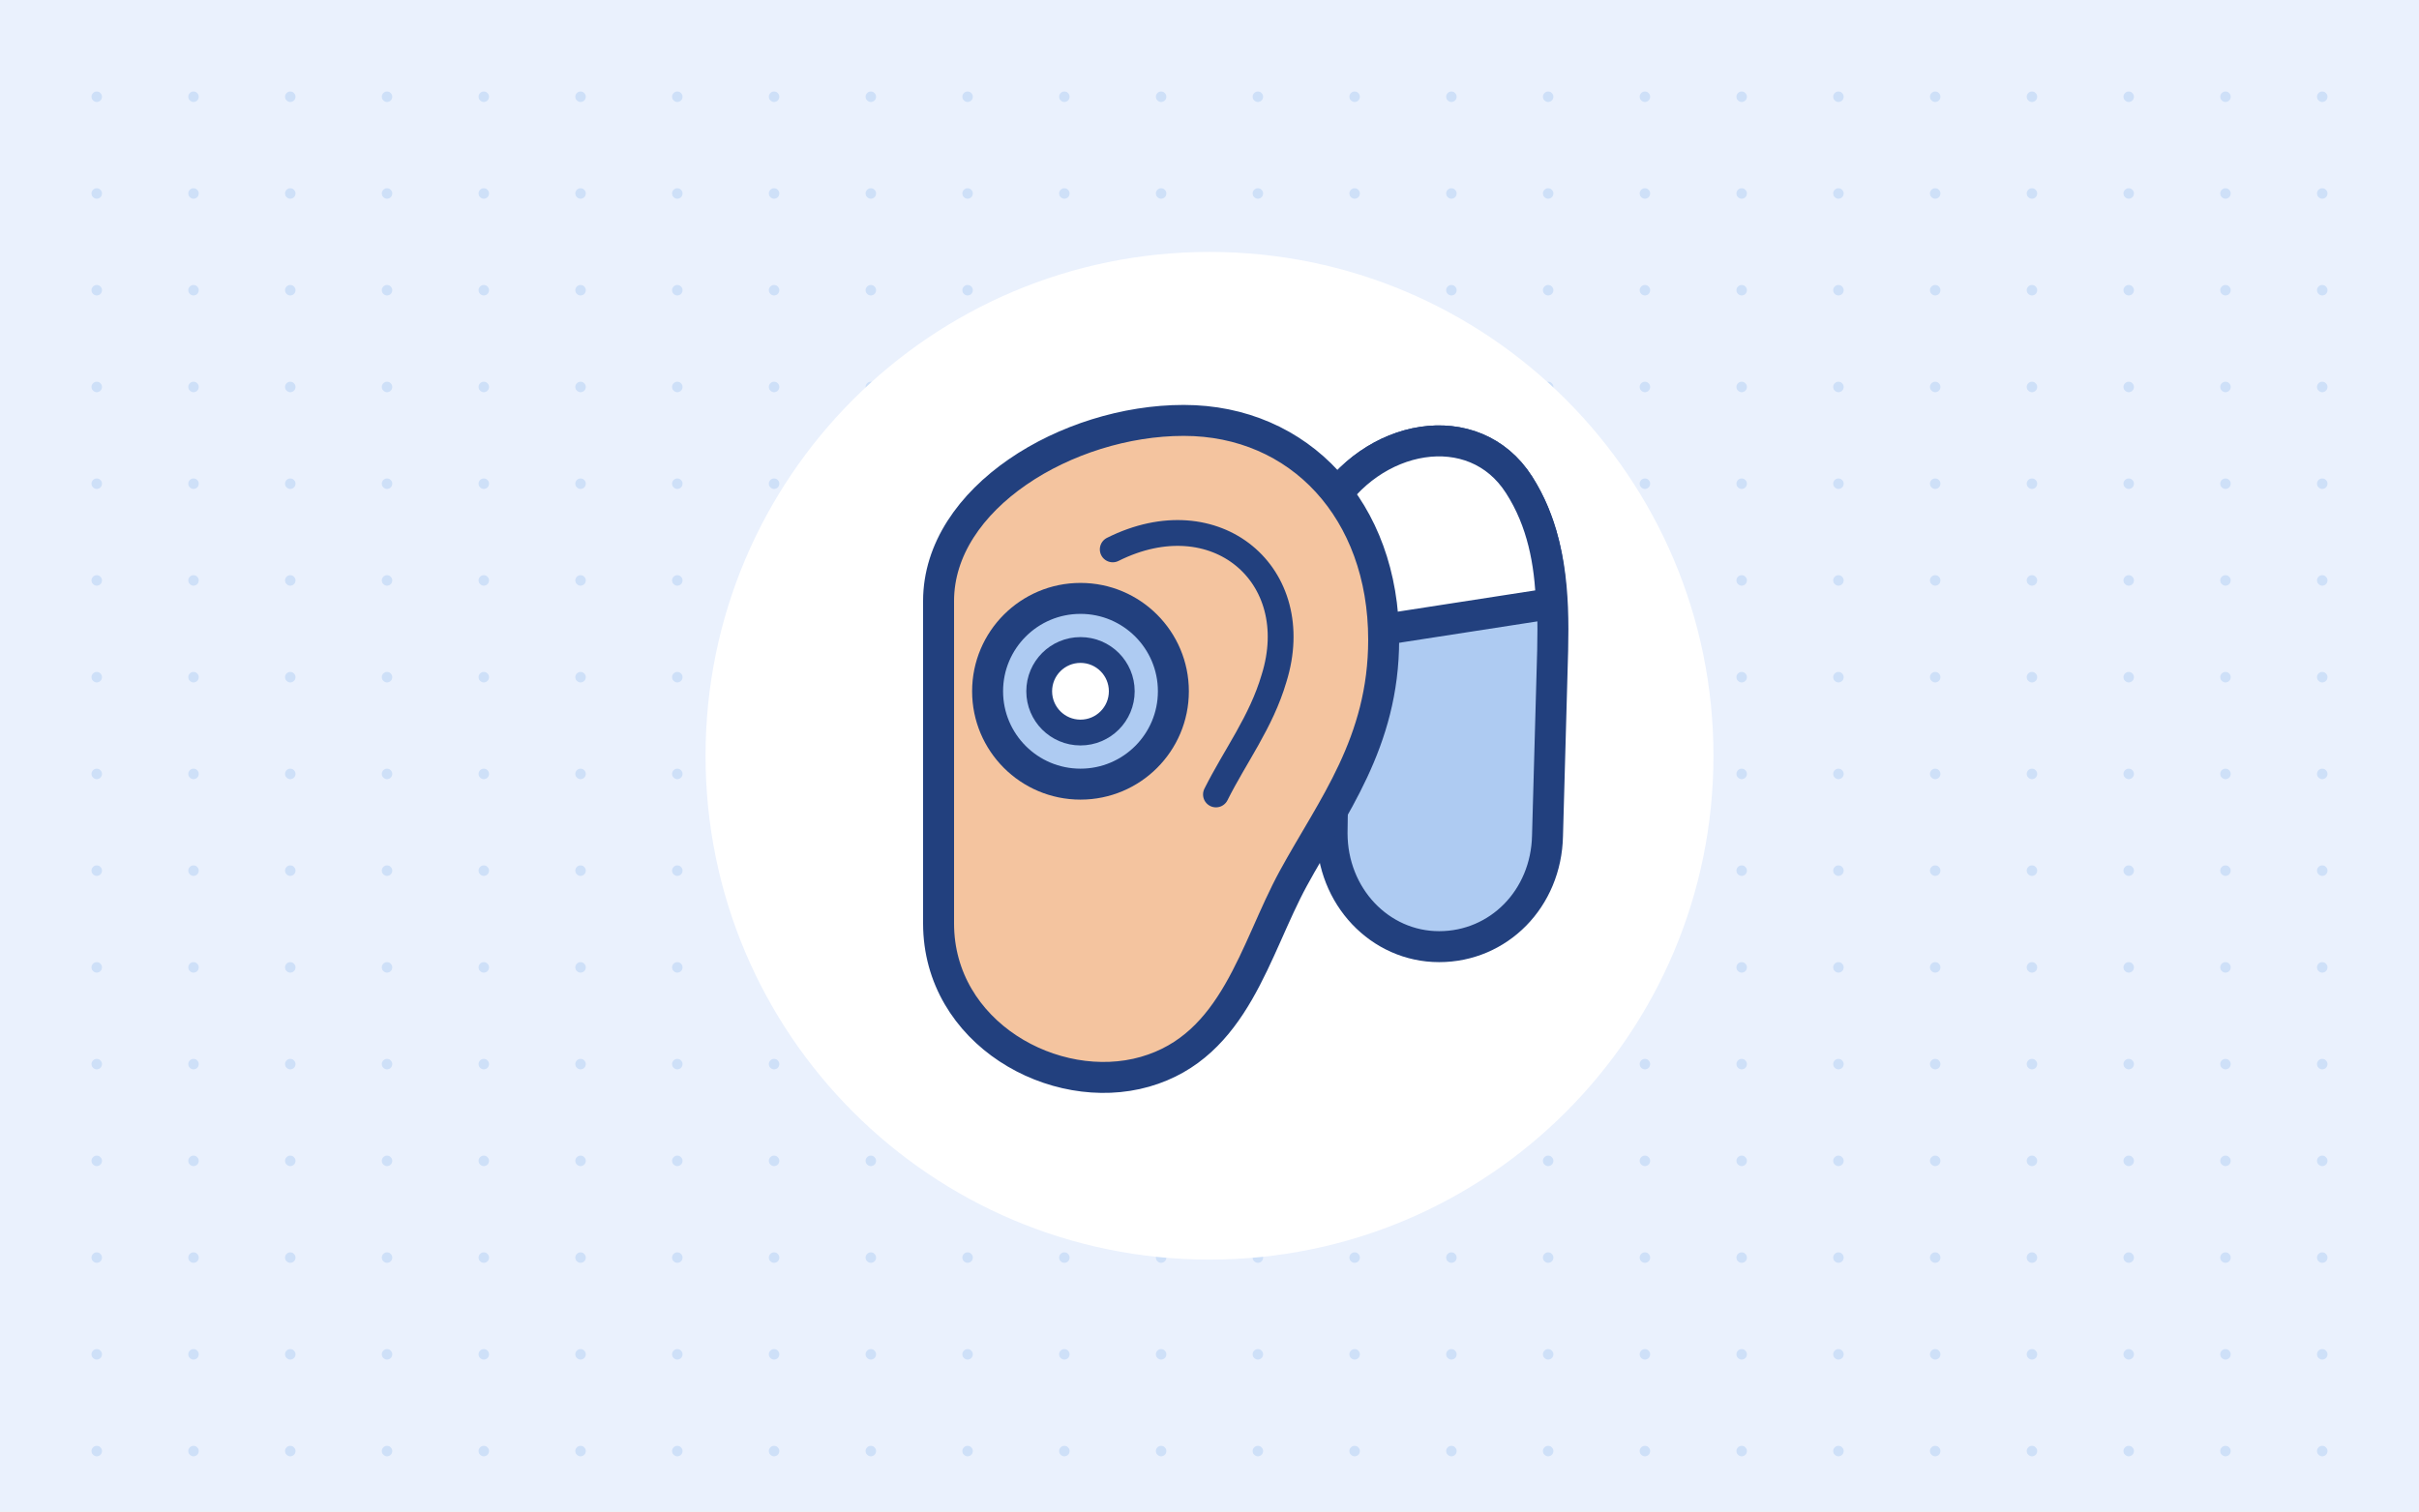
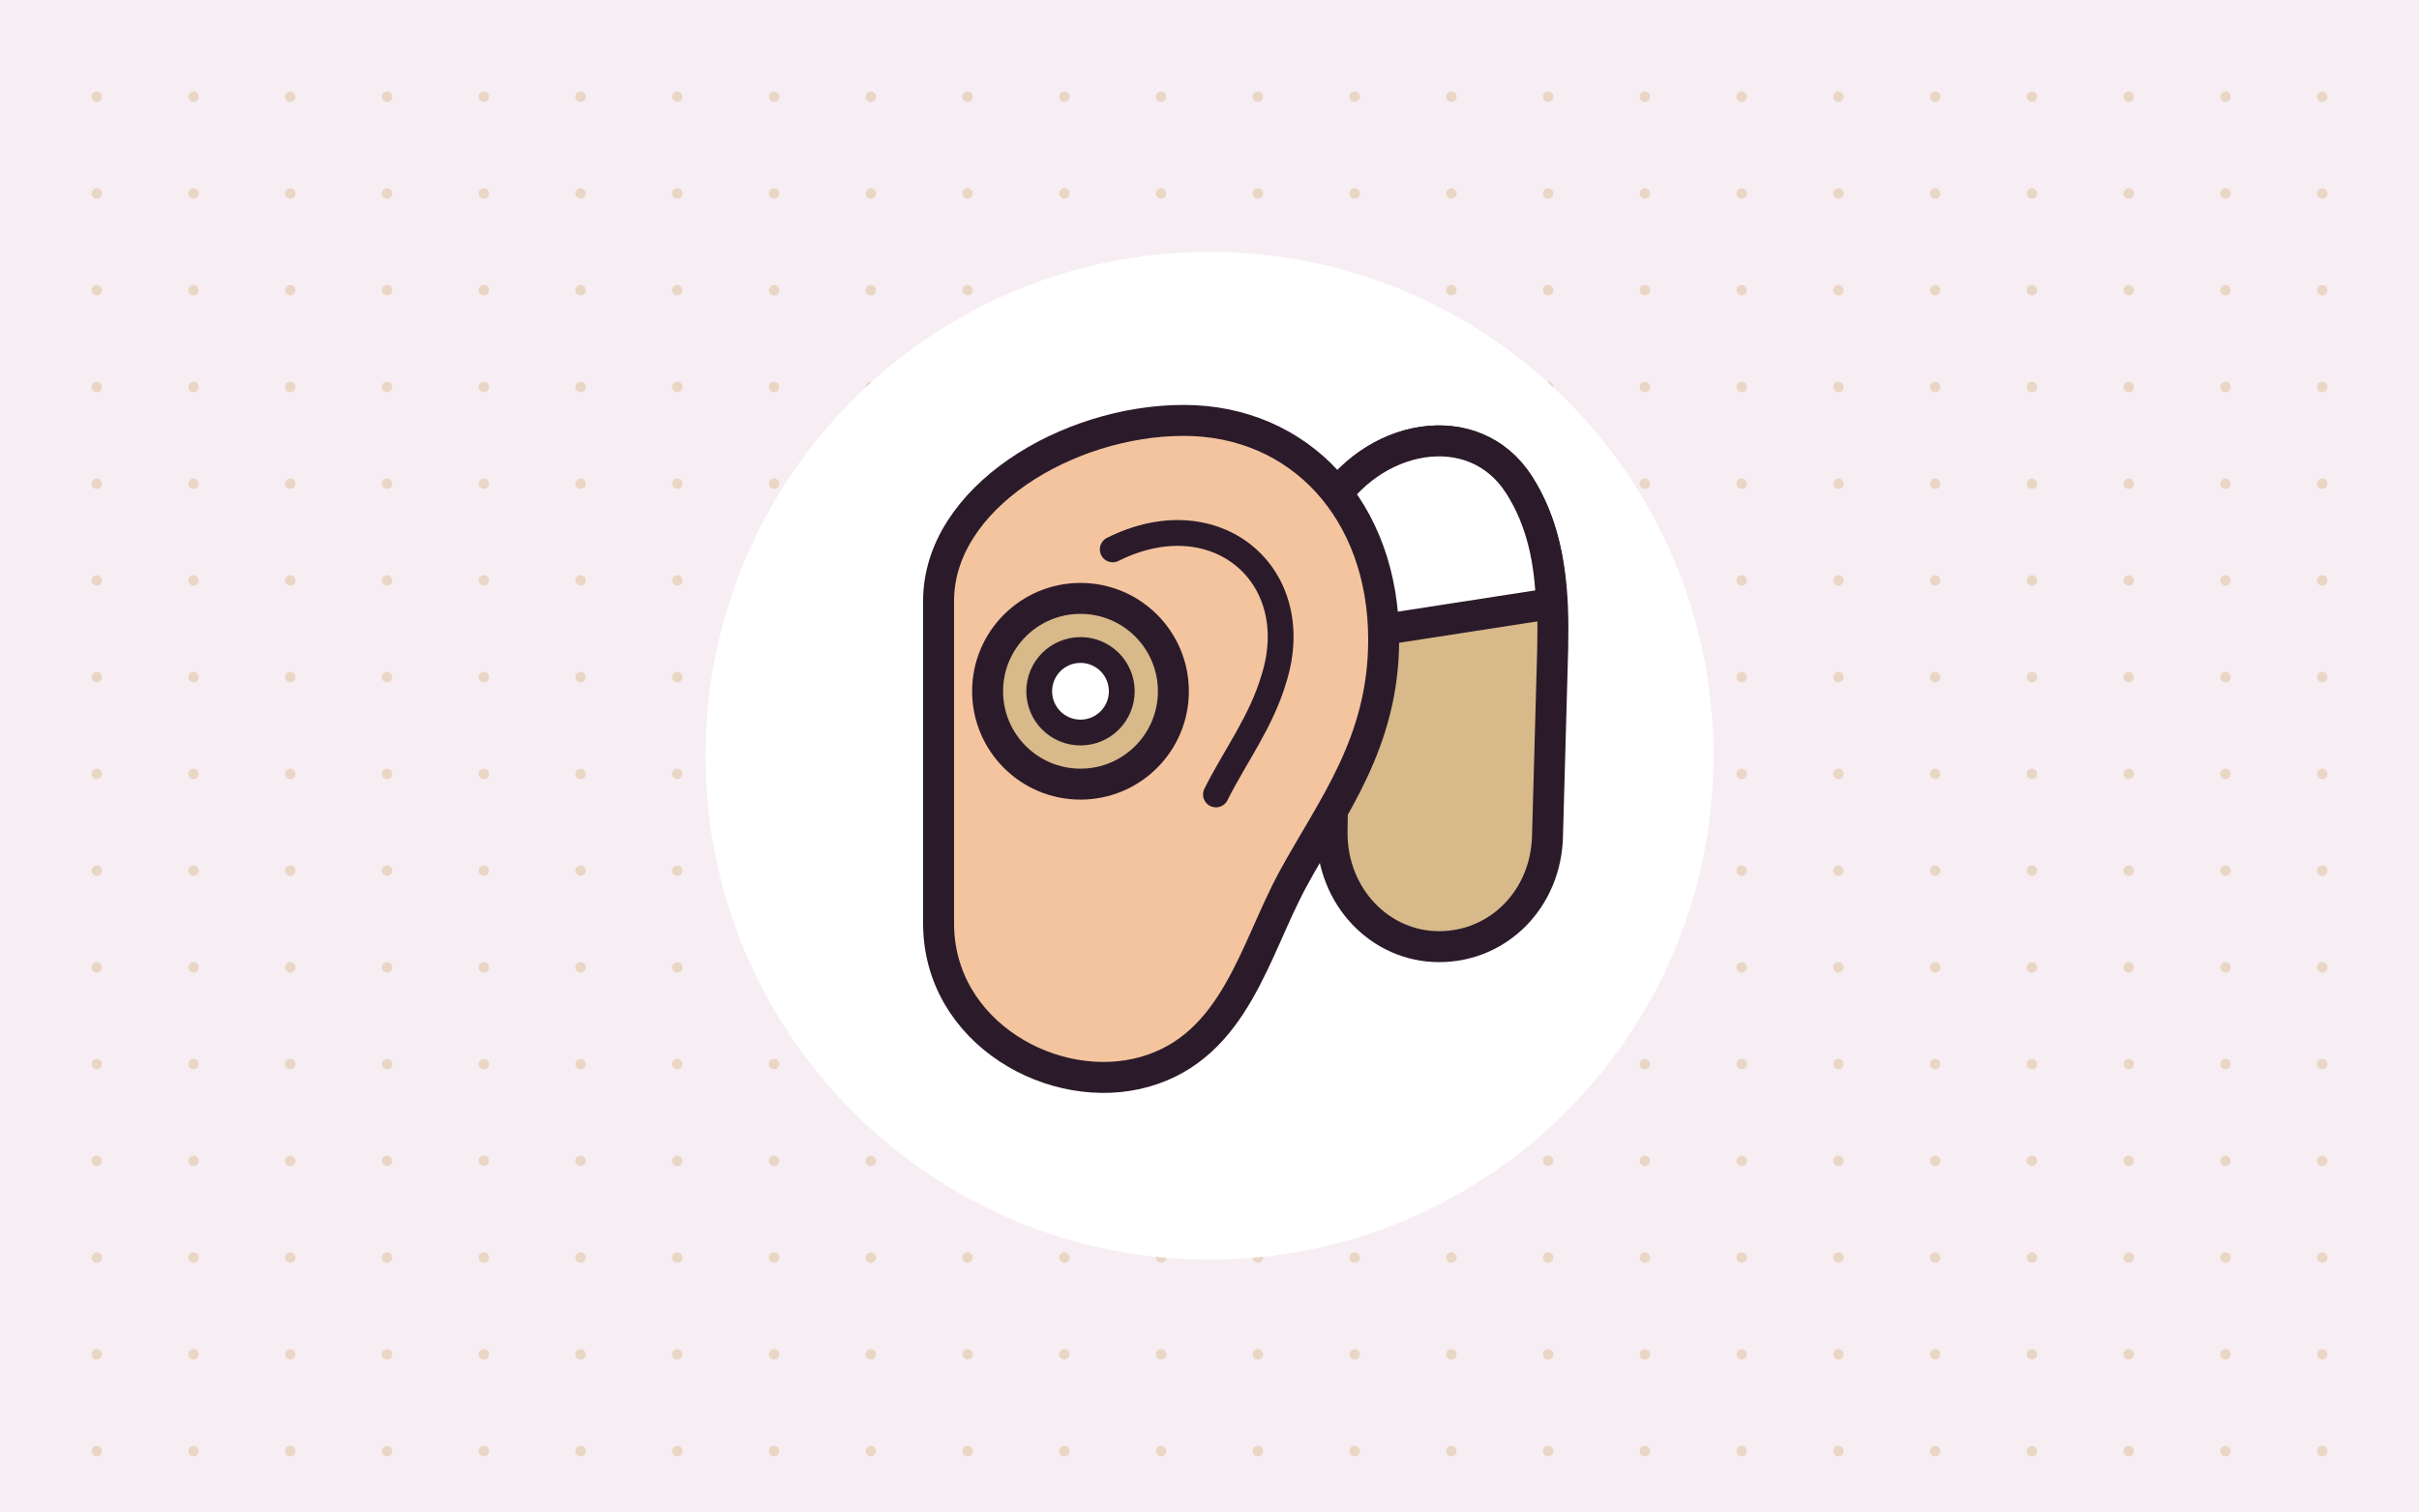
<svg xmlns="http://www.w3.org/2000/svg" viewBox="0 0 1200 750" width="1200" height="750" role="img" aria-label="Иллюстрация">
-   <rect width="1200" height="750" fill="#eaf1fd" />
-   <g fill="#aecbf2" opacity="0.45">
+   <rect width="1200" height="750" fill="#f7eef4" />
+   <g fill="#d8b98a" opacity="0.45">
    <circle cx="48" cy="48" r="2.6" />
    <circle cx="96" cy="48" r="2.6" />
    <circle cx="144" cy="48" r="2.6" />
    <circle cx="192" cy="48" r="2.6" />
    <circle cx="240" cy="48" r="2.6" />
    <circle cx="288" cy="48" r="2.6" />
    <circle cx="336" cy="48" r="2.6" />
    <circle cx="384" cy="48" r="2.6" />
    <circle cx="432" cy="48" r="2.6" />
    <circle cx="480" cy="48" r="2.6" />
    <circle cx="528" cy="48" r="2.6" />
    <circle cx="576" cy="48" r="2.6" />
    <circle cx="624" cy="48" r="2.6" />
    <circle cx="672" cy="48" r="2.6" />
    <circle cx="720" cy="48" r="2.6" />
    <circle cx="768" cy="48" r="2.6" />
    <circle cx="816" cy="48" r="2.6" />
    <circle cx="864" cy="48" r="2.6" />
    <circle cx="912" cy="48" r="2.6" />
    <circle cx="960" cy="48" r="2.6" />
    <circle cx="1008" cy="48" r="2.6" />
    <circle cx="1056" cy="48" r="2.6" />
    <circle cx="1104" cy="48" r="2.6" />
    <circle cx="1152" cy="48" r="2.6" />
    <circle cx="48" cy="96" r="2.6" />
    <circle cx="96" cy="96" r="2.6" />
    <circle cx="144" cy="96" r="2.6" />
    <circle cx="192" cy="96" r="2.6" />
    <circle cx="240" cy="96" r="2.6" />
    <circle cx="288" cy="96" r="2.6" />
    <circle cx="336" cy="96" r="2.6" />
    <circle cx="384" cy="96" r="2.6" />
    <circle cx="432" cy="96" r="2.6" />
    <circle cx="480" cy="96" r="2.6" />
    <circle cx="528" cy="96" r="2.6" />
    <circle cx="576" cy="96" r="2.6" />
    <circle cx="624" cy="96" r="2.6" />
    <circle cx="672" cy="96" r="2.6" />
    <circle cx="720" cy="96" r="2.6" />
    <circle cx="768" cy="96" r="2.6" />
    <circle cx="816" cy="96" r="2.6" />
    <circle cx="864" cy="96" r="2.6" />
    <circle cx="912" cy="96" r="2.6" />
    <circle cx="960" cy="96" r="2.6" />
    <circle cx="1008" cy="96" r="2.6" />
    <circle cx="1056" cy="96" r="2.6" />
    <circle cx="1104" cy="96" r="2.6" />
    <circle cx="1152" cy="96" r="2.6" />
    <circle cx="48" cy="144" r="2.6" />
    <circle cx="96" cy="144" r="2.6" />
    <circle cx="144" cy="144" r="2.6" />
    <circle cx="192" cy="144" r="2.6" />
    <circle cx="240" cy="144" r="2.6" />
    <circle cx="288" cy="144" r="2.6" />
    <circle cx="336" cy="144" r="2.6" />
    <circle cx="384" cy="144" r="2.6" />
    <circle cx="432" cy="144" r="2.6" />
    <circle cx="480" cy="144" r="2.6" />
    <circle cx="528" cy="144" r="2.6" />
    <circle cx="576" cy="144" r="2.6" />
    <circle cx="624" cy="144" r="2.6" />
    <circle cx="672" cy="144" r="2.6" />
    <circle cx="720" cy="144" r="2.6" />
    <circle cx="768" cy="144" r="2.6" />
    <circle cx="816" cy="144" r="2.6" />
    <circle cx="864" cy="144" r="2.6" />
    <circle cx="912" cy="144" r="2.6" />
    <circle cx="960" cy="144" r="2.6" />
    <circle cx="1008" cy="144" r="2.6" />
    <circle cx="1056" cy="144" r="2.6" />
    <circle cx="1104" cy="144" r="2.6" />
    <circle cx="1152" cy="144" r="2.6" />
    <circle cx="48" cy="192" r="2.6" />
    <circle cx="96" cy="192" r="2.6" />
    <circle cx="144" cy="192" r="2.6" />
    <circle cx="192" cy="192" r="2.6" />
    <circle cx="240" cy="192" r="2.6" />
    <circle cx="288" cy="192" r="2.6" />
    <circle cx="336" cy="192" r="2.6" />
    <circle cx="384" cy="192" r="2.6" />
    <circle cx="432" cy="192" r="2.6" />
    <circle cx="480" cy="192" r="2.6" />
    <circle cx="528" cy="192" r="2.6" />
    <circle cx="576" cy="192" r="2.6" />
    <circle cx="624" cy="192" r="2.6" />
    <circle cx="672" cy="192" r="2.6" />
    <circle cx="720" cy="192" r="2.6" />
    <circle cx="768" cy="192" r="2.6" />
    <circle cx="816" cy="192" r="2.6" />
    <circle cx="864" cy="192" r="2.6" />
    <circle cx="912" cy="192" r="2.6" />
    <circle cx="960" cy="192" r="2.6" />
    <circle cx="1008" cy="192" r="2.6" />
    <circle cx="1056" cy="192" r="2.6" />
    <circle cx="1104" cy="192" r="2.6" />
    <circle cx="1152" cy="192" r="2.6" />
    <circle cx="48" cy="240" r="2.6" />
    <circle cx="96" cy="240" r="2.6" />
    <circle cx="144" cy="240" r="2.6" />
    <circle cx="192" cy="240" r="2.6" />
    <circle cx="240" cy="240" r="2.6" />
    <circle cx="288" cy="240" r="2.6" />
    <circle cx="336" cy="240" r="2.6" />
    <circle cx="384" cy="240" r="2.6" />
    <circle cx="432" cy="240" r="2.6" />
    <circle cx="480" cy="240" r="2.6" />
    <circle cx="528" cy="240" r="2.6" />
    <circle cx="576" cy="240" r="2.6" />
    <circle cx="624" cy="240" r="2.6" />
    <circle cx="672" cy="240" r="2.6" />
    <circle cx="720" cy="240" r="2.6" />
    <circle cx="768" cy="240" r="2.6" />
    <circle cx="816" cy="240" r="2.6" />
    <circle cx="864" cy="240" r="2.6" />
    <circle cx="912" cy="240" r="2.6" />
    <circle cx="960" cy="240" r="2.6" />
    <circle cx="1008" cy="240" r="2.6" />
    <circle cx="1056" cy="240" r="2.6" />
    <circle cx="1104" cy="240" r="2.6" />
    <circle cx="1152" cy="240" r="2.6" />
    <circle cx="48" cy="288" r="2.6" />
    <circle cx="96" cy="288" r="2.6" />
    <circle cx="144" cy="288" r="2.6" />
    <circle cx="192" cy="288" r="2.6" />
    <circle cx="240" cy="288" r="2.6" />
    <circle cx="288" cy="288" r="2.6" />
    <circle cx="336" cy="288" r="2.6" />
    <circle cx="384" cy="288" r="2.6" />
    <circle cx="432" cy="288" r="2.6" />
    <circle cx="480" cy="288" r="2.6" />
    <circle cx="528" cy="288" r="2.6" />
    <circle cx="576" cy="288" r="2.6" />
    <circle cx="624" cy="288" r="2.6" />
    <circle cx="672" cy="288" r="2.6" />
    <circle cx="720" cy="288" r="2.6" />
    <circle cx="768" cy="288" r="2.6" />
    <circle cx="816" cy="288" r="2.6" />
    <circle cx="864" cy="288" r="2.6" />
    <circle cx="912" cy="288" r="2.6" />
    <circle cx="960" cy="288" r="2.6" />
    <circle cx="1008" cy="288" r="2.6" />
    <circle cx="1056" cy="288" r="2.6" />
    <circle cx="1104" cy="288" r="2.6" />
    <circle cx="1152" cy="288" r="2.6" />
    <circle cx="48" cy="336" r="2.6" />
    <circle cx="96" cy="336" r="2.6" />
    <circle cx="144" cy="336" r="2.6" />
    <circle cx="192" cy="336" r="2.6" />
    <circle cx="240" cy="336" r="2.6" />
    <circle cx="288" cy="336" r="2.6" />
    <circle cx="336" cy="336" r="2.6" />
    <circle cx="384" cy="336" r="2.6" />
    <circle cx="432" cy="336" r="2.6" />
    <circle cx="480" cy="336" r="2.6" />
    <circle cx="528" cy="336" r="2.6" />
    <circle cx="576" cy="336" r="2.6" />
    <circle cx="624" cy="336" r="2.6" />
    <circle cx="672" cy="336" r="2.6" />
    <circle cx="720" cy="336" r="2.6" />
    <circle cx="768" cy="336" r="2.6" />
    <circle cx="816" cy="336" r="2.6" />
    <circle cx="864" cy="336" r="2.6" />
    <circle cx="912" cy="336" r="2.6" />
    <circle cx="960" cy="336" r="2.6" />
    <circle cx="1008" cy="336" r="2.6" />
    <circle cx="1056" cy="336" r="2.6" />
    <circle cx="1104" cy="336" r="2.6" />
    <circle cx="1152" cy="336" r="2.6" />
    <circle cx="48" cy="384" r="2.6" />
    <circle cx="96" cy="384" r="2.6" />
    <circle cx="144" cy="384" r="2.6" />
    <circle cx="192" cy="384" r="2.6" />
    <circle cx="240" cy="384" r="2.6" />
    <circle cx="288" cy="384" r="2.6" />
    <circle cx="336" cy="384" r="2.6" />
    <circle cx="384" cy="384" r="2.6" />
    <circle cx="432" cy="384" r="2.6" />
    <circle cx="480" cy="384" r="2.6" />
    <circle cx="528" cy="384" r="2.6" />
    <circle cx="576" cy="384" r="2.6" />
    <circle cx="624" cy="384" r="2.6" />
    <circle cx="672" cy="384" r="2.6" />
    <circle cx="720" cy="384" r="2.6" />
    <circle cx="768" cy="384" r="2.6" />
    <circle cx="816" cy="384" r="2.6" />
    <circle cx="864" cy="384" r="2.6" />
    <circle cx="912" cy="384" r="2.6" />
    <circle cx="960" cy="384" r="2.6" />
    <circle cx="1008" cy="384" r="2.6" />
    <circle cx="1056" cy="384" r="2.6" />
    <circle cx="1104" cy="384" r="2.6" />
    <circle cx="1152" cy="384" r="2.6" />
    <circle cx="48" cy="432" r="2.6" />
    <circle cx="96" cy="432" r="2.6" />
    <circle cx="144" cy="432" r="2.6" />
    <circle cx="192" cy="432" r="2.6" />
    <circle cx="240" cy="432" r="2.6" />
    <circle cx="288" cy="432" r="2.6" />
    <circle cx="336" cy="432" r="2.6" />
    <circle cx="384" cy="432" r="2.6" />
    <circle cx="432" cy="432" r="2.6" />
    <circle cx="480" cy="432" r="2.6" />
    <circle cx="528" cy="432" r="2.6" />
    <circle cx="576" cy="432" r="2.6" />
    <circle cx="624" cy="432" r="2.6" />
    <circle cx="672" cy="432" r="2.6" />
    <circle cx="720" cy="432" r="2.6" />
    <circle cx="768" cy="432" r="2.6" />
    <circle cx="816" cy="432" r="2.6" />
    <circle cx="864" cy="432" r="2.6" />
    <circle cx="912" cy="432" r="2.6" />
    <circle cx="960" cy="432" r="2.6" />
    <circle cx="1008" cy="432" r="2.6" />
    <circle cx="1056" cy="432" r="2.6" />
    <circle cx="1104" cy="432" r="2.6" />
    <circle cx="1152" cy="432" r="2.6" />
    <circle cx="48" cy="480" r="2.6" />
    <circle cx="96" cy="480" r="2.6" />
    <circle cx="144" cy="480" r="2.6" />
    <circle cx="192" cy="480" r="2.6" />
    <circle cx="240" cy="480" r="2.6" />
    <circle cx="288" cy="480" r="2.6" />
    <circle cx="336" cy="480" r="2.6" />
    <circle cx="384" cy="480" r="2.6" />
    <circle cx="432" cy="480" r="2.6" />
    <circle cx="480" cy="480" r="2.6" />
    <circle cx="528" cy="480" r="2.6" />
    <circle cx="576" cy="480" r="2.6" />
    <circle cx="624" cy="480" r="2.6" />
    <circle cx="672" cy="480" r="2.6" />
    <circle cx="720" cy="480" r="2.6" />
    <circle cx="768" cy="480" r="2.6" />
    <circle cx="816" cy="480" r="2.6" />
    <circle cx="864" cy="480" r="2.6" />
    <circle cx="912" cy="480" r="2.6" />
    <circle cx="960" cy="480" r="2.6" />
    <circle cx="1008" cy="480" r="2.6" />
    <circle cx="1056" cy="480" r="2.6" />
    <circle cx="1104" cy="480" r="2.6" />
    <circle cx="1152" cy="480" r="2.6" />
    <circle cx="48" cy="528" r="2.6" />
    <circle cx="96" cy="528" r="2.6" />
    <circle cx="144" cy="528" r="2.6" />
    <circle cx="192" cy="528" r="2.6" />
    <circle cx="240" cy="528" r="2.6" />
    <circle cx="288" cy="528" r="2.6" />
    <circle cx="336" cy="528" r="2.6" />
    <circle cx="384" cy="528" r="2.6" />
    <circle cx="432" cy="528" r="2.6" />
    <circle cx="480" cy="528" r="2.6" />
    <circle cx="528" cy="528" r="2.6" />
    <circle cx="576" cy="528" r="2.6" />
    <circle cx="624" cy="528" r="2.6" />
    <circle cx="672" cy="528" r="2.6" />
    <circle cx="720" cy="528" r="2.6" />
    <circle cx="768" cy="528" r="2.6" />
    <circle cx="816" cy="528" r="2.6" />
    <circle cx="864" cy="528" r="2.6" />
    <circle cx="912" cy="528" r="2.6" />
    <circle cx="960" cy="528" r="2.6" />
    <circle cx="1008" cy="528" r="2.6" />
    <circle cx="1056" cy="528" r="2.6" />
    <circle cx="1104" cy="528" r="2.6" />
    <circle cx="1152" cy="528" r="2.6" />
    <circle cx="48" cy="576" r="2.6" />
    <circle cx="96" cy="576" r="2.6" />
    <circle cx="144" cy="576" r="2.6" />
    <circle cx="192" cy="576" r="2.6" />
    <circle cx="240" cy="576" r="2.6" />
    <circle cx="288" cy="576" r="2.6" />
    <circle cx="336" cy="576" r="2.6" />
    <circle cx="384" cy="576" r="2.6" />
    <circle cx="432" cy="576" r="2.6" />
    <circle cx="480" cy="576" r="2.6" />
    <circle cx="528" cy="576" r="2.6" />
    <circle cx="576" cy="576" r="2.6" />
    <circle cx="624" cy="576" r="2.6" />
    <circle cx="672" cy="576" r="2.6" />
    <circle cx="720" cy="576" r="2.6" />
    <circle cx="768" cy="576" r="2.6" />
    <circle cx="816" cy="576" r="2.6" />
    <circle cx="864" cy="576" r="2.6" />
    <circle cx="912" cy="576" r="2.6" />
    <circle cx="960" cy="576" r="2.6" />
    <circle cx="1008" cy="576" r="2.6" />
    <circle cx="1056" cy="576" r="2.6" />
    <circle cx="1104" cy="576" r="2.6" />
    <circle cx="1152" cy="576" r="2.6" />
    <circle cx="48" cy="624" r="2.6" />
    <circle cx="96" cy="624" r="2.6" />
    <circle cx="144" cy="624" r="2.6" />
    <circle cx="192" cy="624" r="2.6" />
    <circle cx="240" cy="624" r="2.6" />
    <circle cx="288" cy="624" r="2.6" />
    <circle cx="336" cy="624" r="2.6" />
    <circle cx="384" cy="624" r="2.6" />
    <circle cx="432" cy="624" r="2.6" />
    <circle cx="480" cy="624" r="2.6" />
    <circle cx="528" cy="624" r="2.6" />
    <circle cx="576" cy="624" r="2.6" />
    <circle cx="624" cy="624" r="2.6" />
    <circle cx="672" cy="624" r="2.6" />
    <circle cx="720" cy="624" r="2.6" />
    <circle cx="768" cy="624" r="2.6" />
    <circle cx="816" cy="624" r="2.6" />
    <circle cx="864" cy="624" r="2.6" />
    <circle cx="912" cy="624" r="2.6" />
    <circle cx="960" cy="624" r="2.6" />
    <circle cx="1008" cy="624" r="2.6" />
    <circle cx="1056" cy="624" r="2.6" />
    <circle cx="1104" cy="624" r="2.6" />
    <circle cx="1152" cy="624" r="2.6" />
    <circle cx="48" cy="672" r="2.6" />
    <circle cx="96" cy="672" r="2.6" />
    <circle cx="144" cy="672" r="2.6" />
    <circle cx="192" cy="672" r="2.6" />
    <circle cx="240" cy="672" r="2.6" />
    <circle cx="288" cy="672" r="2.6" />
    <circle cx="336" cy="672" r="2.6" />
    <circle cx="384" cy="672" r="2.6" />
    <circle cx="432" cy="672" r="2.6" />
    <circle cx="480" cy="672" r="2.6" />
    <circle cx="528" cy="672" r="2.6" />
    <circle cx="576" cy="672" r="2.6" />
    <circle cx="624" cy="672" r="2.6" />
    <circle cx="672" cy="672" r="2.6" />
    <circle cx="720" cy="672" r="2.6" />
    <circle cx="768" cy="672" r="2.6" />
    <circle cx="816" cy="672" r="2.6" />
    <circle cx="864" cy="672" r="2.6" />
    <circle cx="912" cy="672" r="2.6" />
    <circle cx="960" cy="672" r="2.6" />
    <circle cx="1008" cy="672" r="2.6" />
    <circle cx="1056" cy="672" r="2.6" />
    <circle cx="1104" cy="672" r="2.6" />
    <circle cx="1152" cy="672" r="2.6" />
    <circle cx="48" cy="720" r="2.6" />
    <circle cx="96" cy="720" r="2.6" />
    <circle cx="144" cy="720" r="2.6" />
    <circle cx="192" cy="720" r="2.6" />
    <circle cx="240" cy="720" r="2.6" />
    <circle cx="288" cy="720" r="2.6" />
    <circle cx="336" cy="720" r="2.6" />
    <circle cx="384" cy="720" r="2.6" />
    <circle cx="432" cy="720" r="2.6" />
    <circle cx="480" cy="720" r="2.6" />
    <circle cx="528" cy="720" r="2.6" />
    <circle cx="576" cy="720" r="2.6" />
    <circle cx="624" cy="720" r="2.6" />
    <circle cx="672" cy="720" r="2.6" />
    <circle cx="720" cy="720" r="2.6" />
    <circle cx="768" cy="720" r="2.6" />
    <circle cx="816" cy="720" r="2.6" />
    <circle cx="864" cy="720" r="2.6" />
    <circle cx="912" cy="720" r="2.6" />
    <circle cx="960" cy="720" r="2.6" />
    <circle cx="1008" cy="720" r="2.6" />
    <circle cx="1056" cy="720" r="2.6" />
    <circle cx="1104" cy="720" r="2.6" />
    <circle cx="1152" cy="720" r="2.6" />
  </g>
  <circle cx="600" cy="375" r="250" fill="#ffffff" />
-   <g transform="translate(600 375) scale(6.4) translate(-32 -32)" stroke="#22407e" stroke-width="2.4" stroke-linejoin="round" stroke-linecap="round">
-     <path fill="#aecbf2" d="M41 13c3.5-6 11.5-7.5 15-2 2.5 4 2.7 8.5 2.6 12.8l-.4 14.4c-.1 4.9-3.8 8.6-8.4 8.6s-8.3-3.9-8.3-8.8l.2-15c0-4.6-2.5-6.9-.7-10Z" />
+   <g transform="translate(600 375) scale(6.4) translate(-32 -32)" stroke="#2b1b2a" stroke-width="2.4" stroke-linejoin="round" stroke-linecap="round">
+     <path fill="#d8b98a" d="M41 13c3.5-6 11.5-7.5 15-2 2.5 4 2.7 8.5 2.6 12.8l-.4 14.4c-.1 4.9-3.8 8.6-8.4 8.6s-8.3-3.9-8.3-8.8l.2-15c0-4.6-2.5-6.9-.7-10Z" />
    <path fill="#ffffff" d="M41 13c3.5-6 11.5-7.5 15-2 1.8 2.8 2.4 6 2.5 9.2l-16.8 2.6c0-4.4-2.5-6.8-.7-9.8Z" />
    <path fill="#f4c49f" d="M30 6c9 0 15.5 7 15.5 17 0 8-4 13-7 18.5-3 5.5-4.5 13-11.5 15-7 2-16-3-16-11.5V20C11 12 21 6 30 6Z" />
    <path fill="none" stroke-width="2" d="M24.5 16c8-4 15 2 12.5 10-1 3.4-3 6-4.5 9" />
-     <circle cx="22" cy="27" r="7.2" fill="#aecbf2" />
+     <circle cx="22" cy="27" r="7.2" fill="#d8b98a" />
    <circle cx="22" cy="27" r="3.2" fill="#ffffff" stroke-width="2" />
  </g>
</svg>
